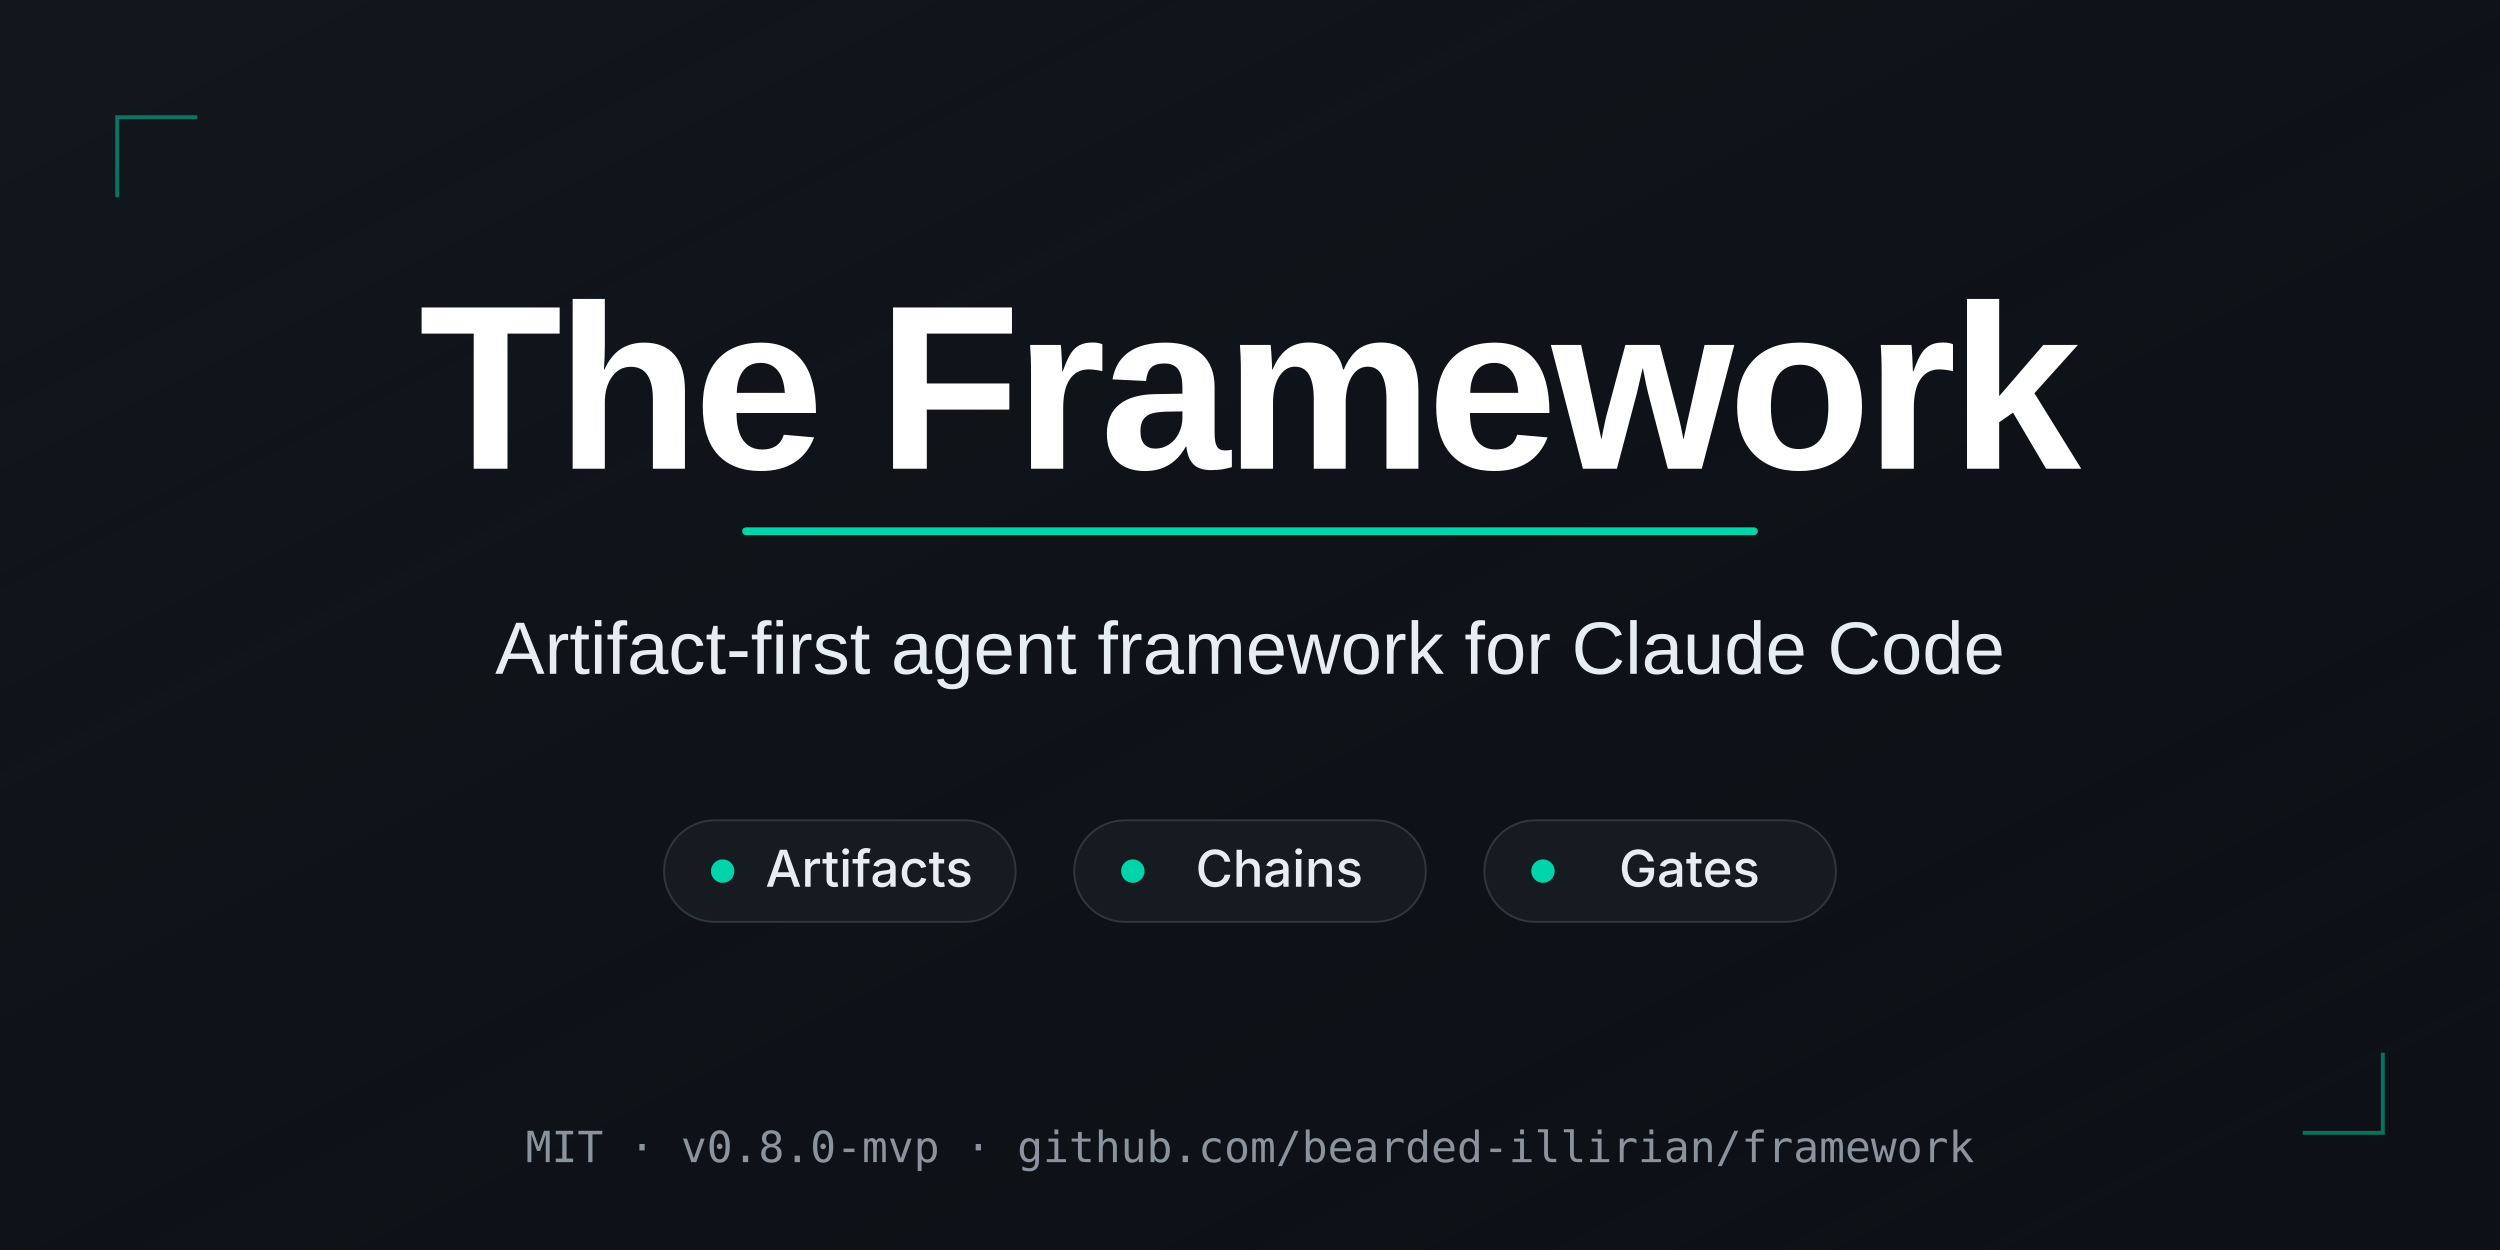
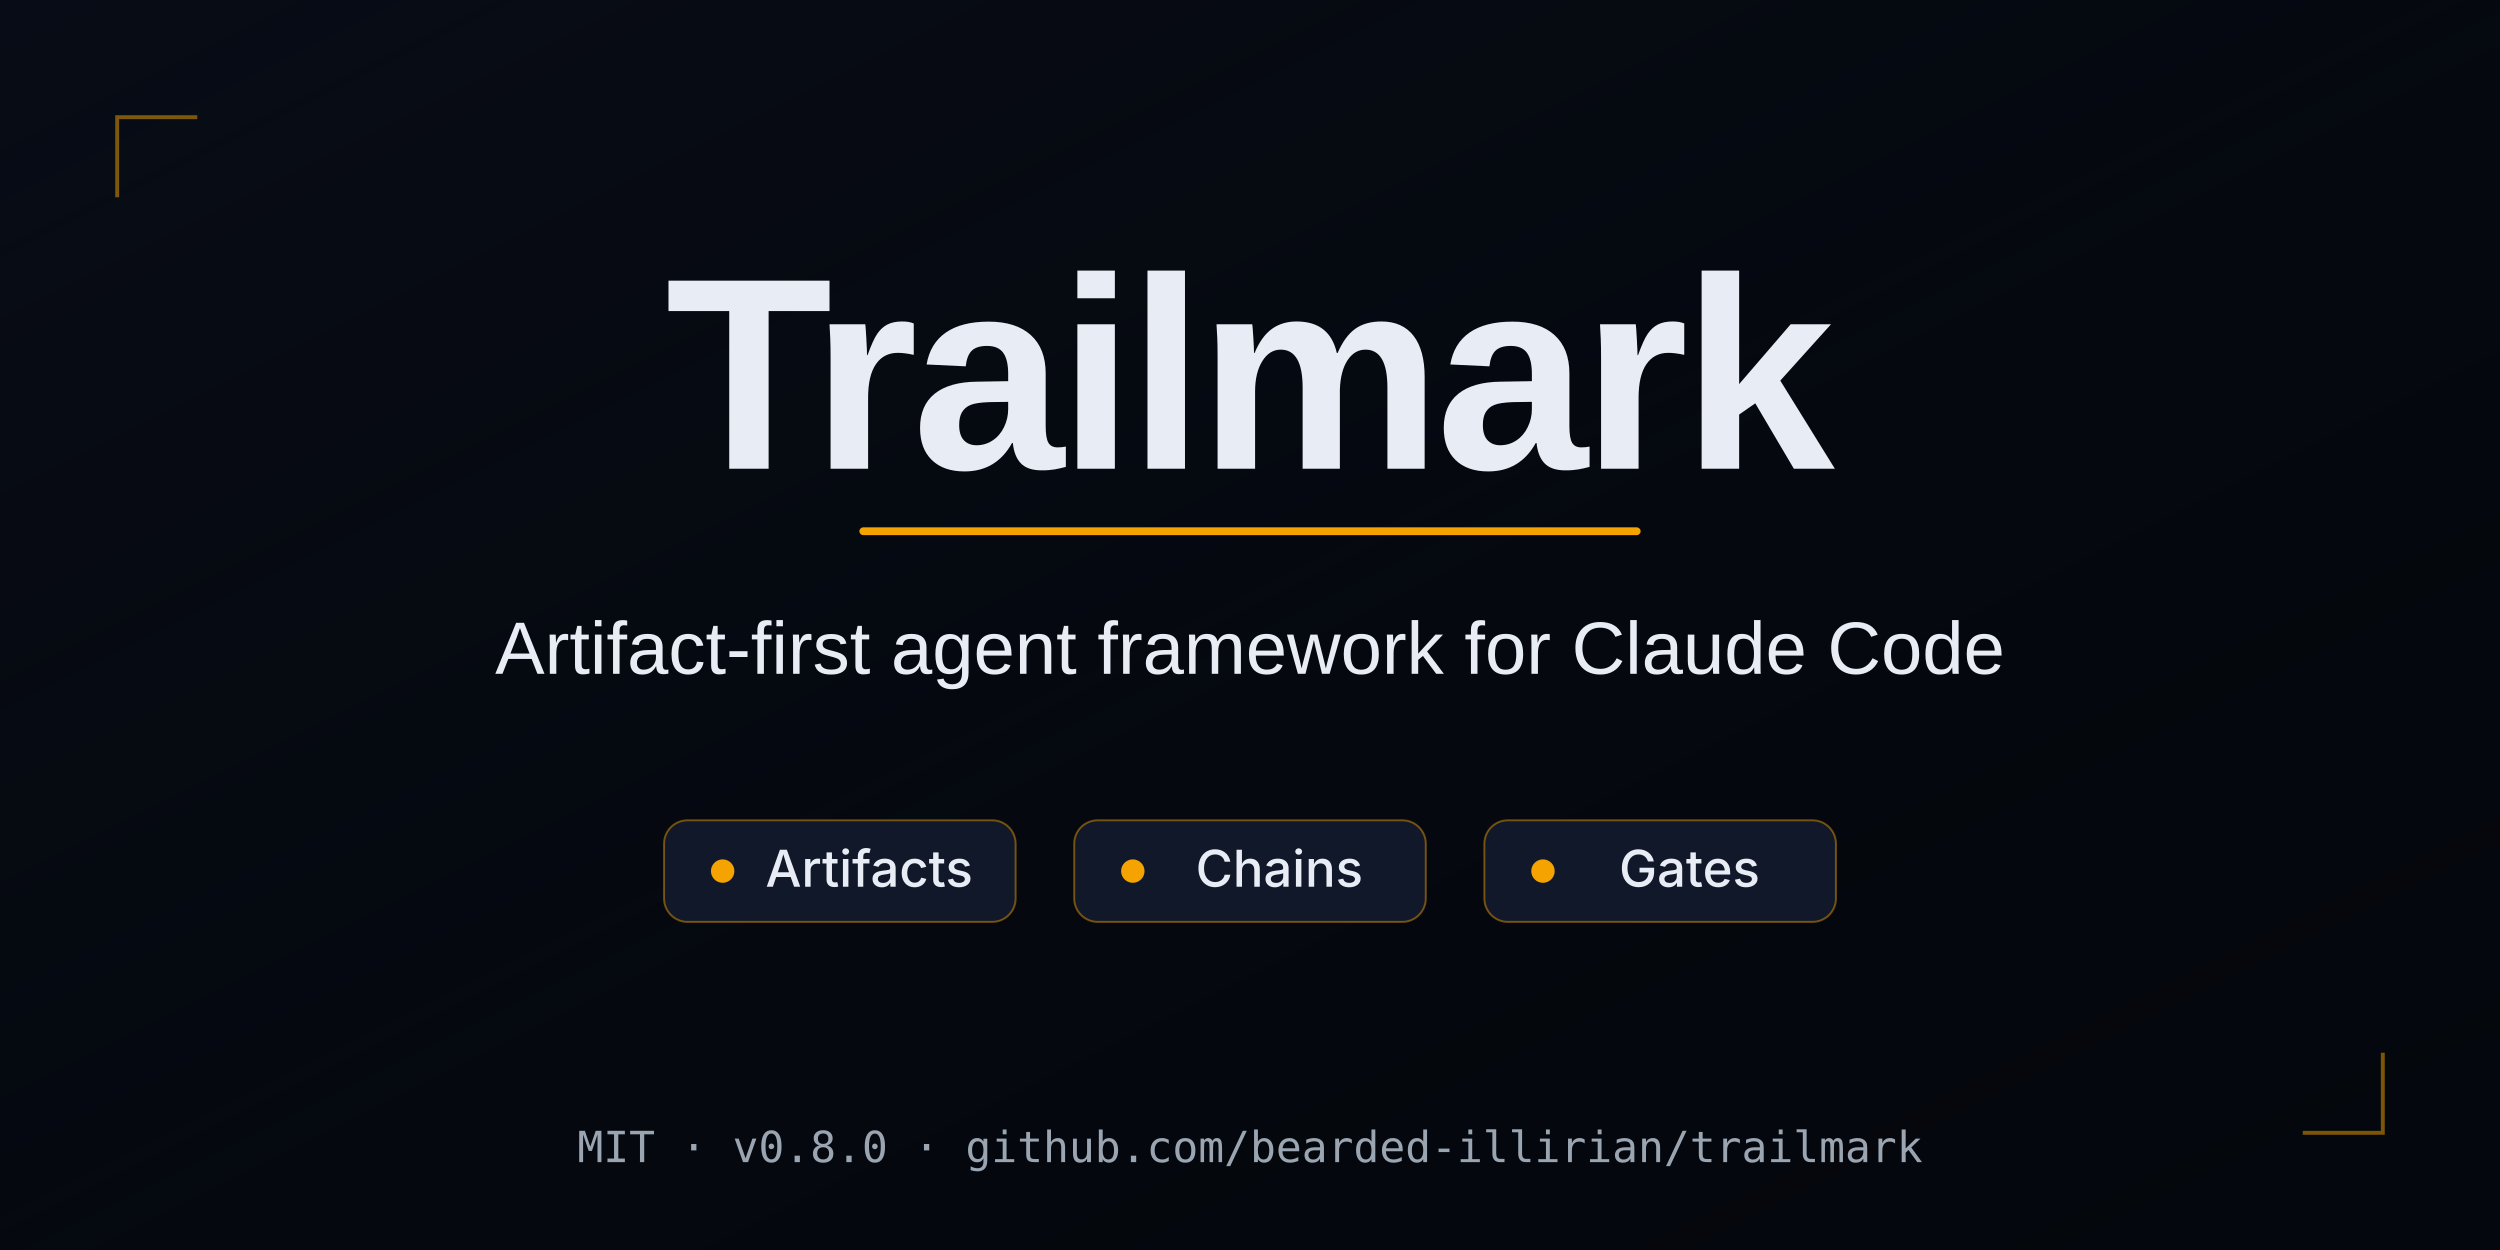
<svg xmlns="http://www.w3.org/2000/svg" viewBox="0 0 1280 640" width="1280" height="640">
-   <rect width="1280" height="640" fill="#0d1117" />
+   <rect width="1280" height="640" fill="#04070d" />
  <defs>
    <linearGradient id="bg-fade" x1="0%" y1="0%" x2="100%" y2="100%">
-       <stop offset="0%" stop-color="#161b22" stop-opacity="0.6" />
-       <stop offset="100%" stop-color="#0d1117" stop-opacity="0" />
+       <stop offset="0%" stop-color="#0a0f1a" stop-opacity="0.7" />
+       <stop offset="100%" stop-color="#04070d" stop-opacity="0" />
    </linearGradient>
  </defs>
  <rect width="1280" height="640" fill="url(#bg-fade)" />
-   <path d="M 60 60 L 60 100 M 60 60 L 100 60" stroke="#00d4aa" stroke-width="2" stroke-linecap="square" opacity="0.5" />
-   <path d="M 1220 580 L 1220 540 M 1220 580 L 1180 580" stroke="#00d4aa" stroke-width="2" stroke-linecap="square" opacity="0.5" />
-   <text x="640" y="240" font-family="system-ui, -apple-system, 'Segoe UI', 'Helvetica Neue', Arial, sans-serif" font-size="120" font-weight="800" fill="#ffffff" text-anchor="middle" letter-spacing="-3">The Framework</text>
-   <rect x="380" y="270" width="520" height="4" fill="#00d4aa" rx="2" />
-   <text x="640" y="345" font-family="system-ui, -apple-system, 'Segoe UI', 'Helvetica Neue', Arial, sans-serif" font-size="38" font-weight="400" fill="#e6edf3" text-anchor="middle">Artifact-first agent framework for Claude Code</text>
+   <path d="M 60 60 L 60 100 M 60 60 L 100 60" stroke="#F4A300" stroke-width="2" stroke-linecap="square" opacity="0.5" />
+   <path d="M 1220 580 L 1220 540 M 1220 580 L 1180 580" stroke="#F4A300" stroke-width="2" stroke-linecap="square" opacity="0.5" />
+   <text x="640" y="240" font-family="system-ui, -apple-system, 'Segoe UI', 'Helvetica Neue', Arial, sans-serif" font-size="140" font-weight="700" fill="#e8edf5" text-anchor="middle" letter-spacing="-3">Trailmark</text>
+   <rect x="440" y="270" width="400" height="4" fill="#F4A300" rx="2" />
+   <text x="640" y="345" font-family="system-ui, -apple-system, 'Segoe UI', 'Helvetica Neue', Arial, sans-serif" font-size="38" font-weight="400" fill="#e8edf5" text-anchor="middle">Artifact-first agent framework for Claude Code</text>
  <g font-family="system-ui, -apple-system, sans-serif" font-size="26" font-weight="500">
    <g transform="translate(340, 420)">
-       <rect x="0" y="0" width="180" height="52" rx="26" fill="#161b22" stroke="#30363d" stroke-width="1" />
-       <circle cx="30" cy="26" r="6" fill="#00d4aa" />
-       <text x="105" y="34" fill="#e6edf3" text-anchor="middle">Artifacts</text>
+       <rect x="0" y="0" width="180" height="52" rx="12" fill="#10182a" stroke="rgba(244, 163, 0, 0.45)" stroke-width="1" />
+       <circle cx="30" cy="26" r="6" fill="#F4A300" />
+       <text x="105" y="34" fill="#e8edf5" text-anchor="middle">Artifacts</text>
    </g>
    <g transform="translate(550, 420)">
-       <rect x="0" y="0" width="180" height="52" rx="26" fill="#161b22" stroke="#30363d" stroke-width="1" />
-       <circle cx="30" cy="26" r="6" fill="#00d4aa" />
-       <text x="105" y="34" fill="#e6edf3" text-anchor="middle">Chains</text>
+       <rect x="0" y="0" width="180" height="52" rx="12" fill="#10182a" stroke="rgba(244, 163, 0, 0.45)" stroke-width="1" />
+       <circle cx="30" cy="26" r="6" fill="#F4A300" />
+       <text x="105" y="34" fill="#e8edf5" text-anchor="middle">Chains</text>
    </g>
    <g transform="translate(760, 420)">
-       <rect x="0" y="0" width="180" height="52" rx="26" fill="#161b22" stroke="#30363d" stroke-width="1" />
-       <circle cx="30" cy="26" r="6" fill="#00d4aa" />
-       <text x="105" y="34" fill="#e6edf3" text-anchor="middle">Gates</text>
+       <rect x="0" y="0" width="180" height="52" rx="12" fill="#10182a" stroke="rgba(244, 163, 0, 0.45)" stroke-width="1" />
+       <circle cx="30" cy="26" r="6" fill="#F4A300" />
+       <text x="105" y="34" fill="#e8edf5" text-anchor="middle">Gates</text>
    </g>
  </g>
-   <text x="640" y="595" font-family="ui-monospace, 'SF Mono', 'Cascadia Mono', Menlo, monospace" font-size="22" font-weight="400" fill="#8b949e" text-anchor="middle">MIT  ·  v0.8.0-mvp  ·  github.com/bearded-illirian/framework</text>
+   <text x="640" y="595" font-family="ui-monospace, 'SF Mono', 'Cascadia Mono', Menlo, monospace" font-size="22" font-weight="400" fill="#9aa5b1" text-anchor="middle">MIT  ·  v0.8.0  ·  github.com/bearded-illirian/trailmark</text>
</svg>
